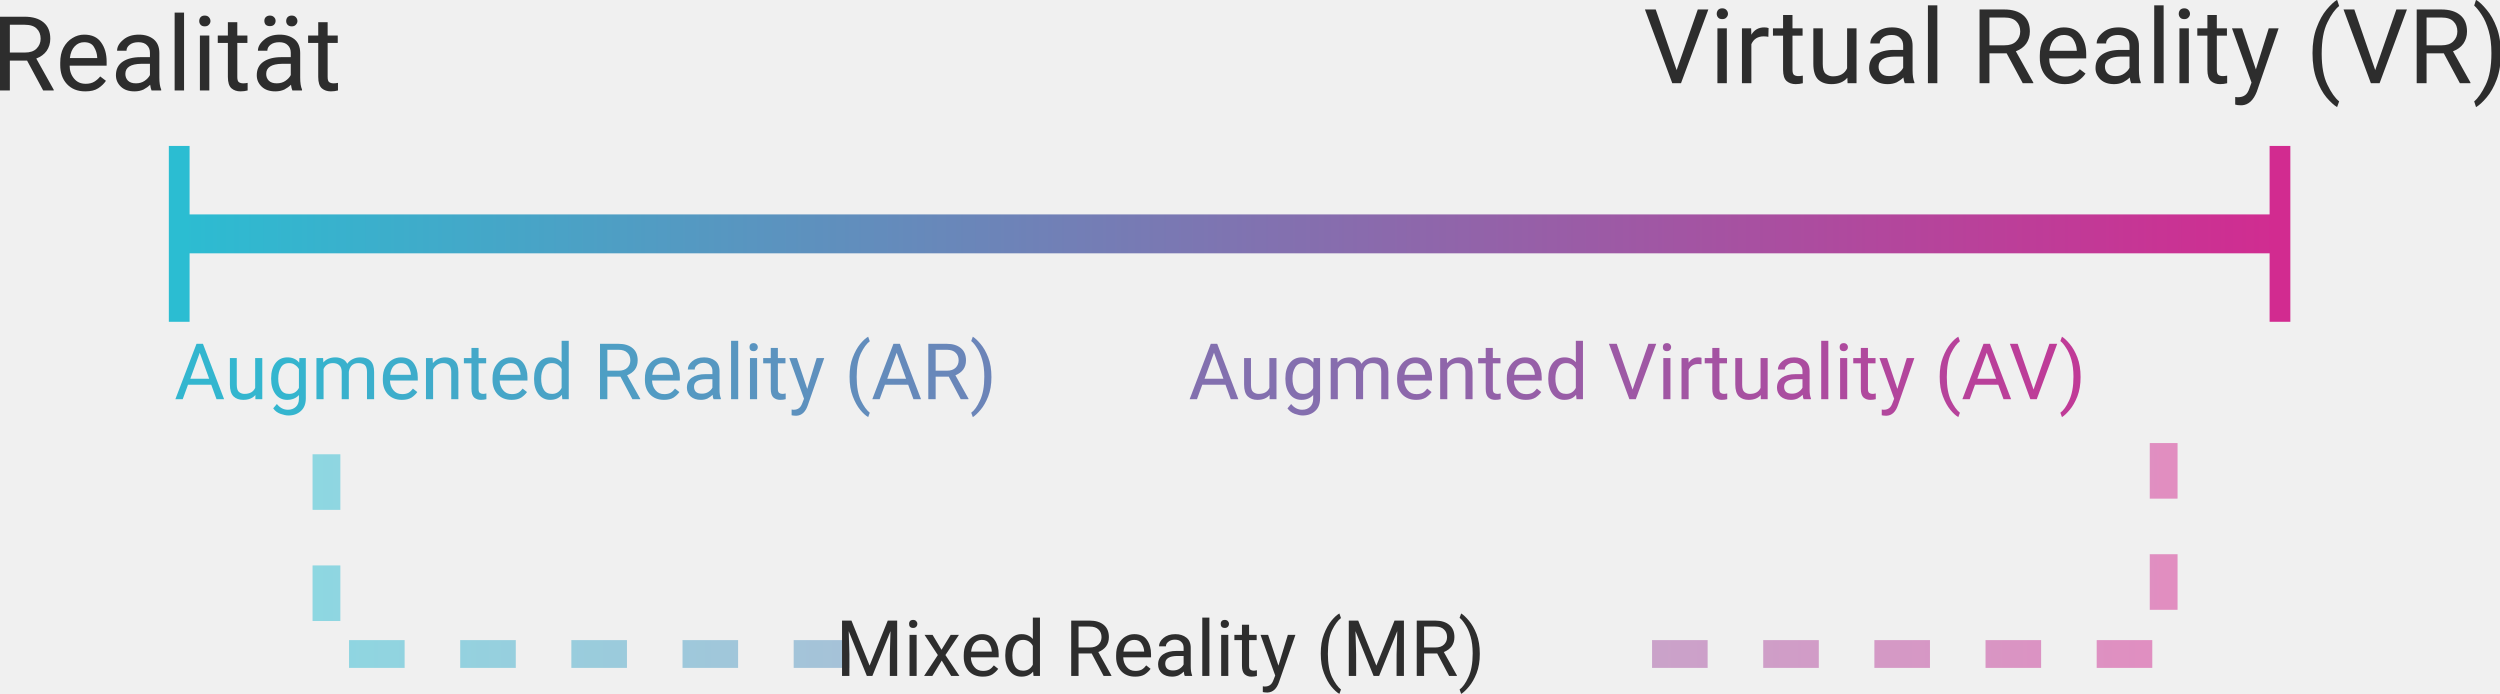
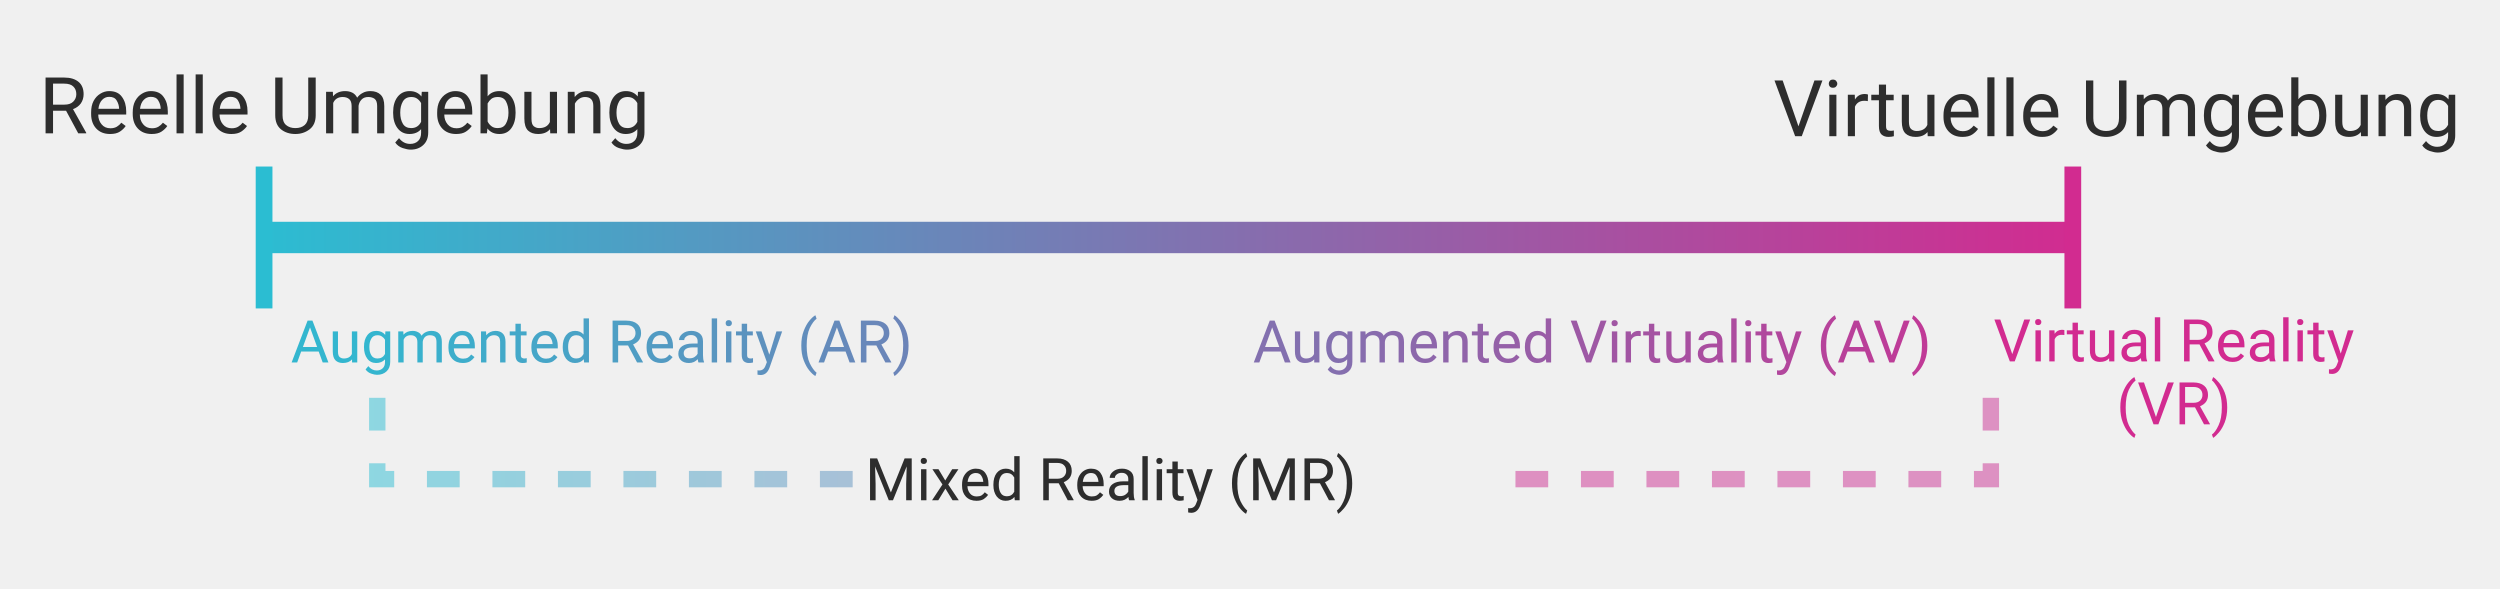
- <svg xmlns="http://www.w3.org/2000/svg" xmlns:xlink="http://www.w3.org/1999/xlink" width="170.027mm" height="47.186mm" viewBox="0 0 170.027 47.186" version="1.1" id="svg8">
+ <svg xmlns="http://www.w3.org/2000/svg" xmlns:xlink="http://www.w3.org/1999/xlink" width="850" height="200" viewBox="0 0 224.896 52.917" version="1.1" id="svg8">
  <defs id="defs2">
+     <linearGradient id="linearGradient9292">
+       <stop id="stop9288" offset="0" style="stop-color:#ca3293;stop-opacity:1" />
+       <stop id="stop9290" offset="1" style="stop-color:#d22b90;stop-opacity:1" />
+     </linearGradient>
    <linearGradient id="linearGradient10139">
      <stop id="stop10135" offset="0" style="stop-color:#33b6cf;stop-opacity:1" />
      <stop id="stop10137" offset="1" style="stop-color:#747db5;stop-opacity:1" />
    </linearGradient>
    <linearGradient id="linearGradient10126">
      <stop id="stop10122" offset="0" style="stop-color:#8370af;stop-opacity:1" />
      <stop id="stop10124" offset="1" style="stop-color:#c83394;stop-opacity:1" />
    </linearGradient>
    <linearGradient id="linearGradient9186-6-8">
      <stop style="stop-color:#2bbdd2;stop-opacity:1;" offset="0" id="stop9182" />
      <stop style="stop-color:#d22b90;stop-opacity:1" offset="1" id="stop9184" />
    </linearGradient>
    <marker orient="auto" refY="0" refX="0" id="marker6306" style="overflow:visible">
      <path id="path6304" d="M 0,5.65 V -5.65" style="fill:none;fill-opacity:0.75;fill-rule:evenodd;stroke:#d22b90;stroke-width:1pt;stroke-opacity:1" transform="scale(0.4)" />
    </marker>
    <marker orient="auto" refY="0" refX="0" id="EmptyDiamondMend" style="overflow:visible">
      <path id="path4672" d="M 0,-7.071 -7.071,0 0,7.071 7.071,0 Z" style="fill:#ffffff;fill-rule:evenodd;stroke:#800080;stroke-width:1pt;stroke-opacity:1" transform="matrix(0.4,0,0,0.4,-2.6,0)" />
    </marker>
    <marker orient="auto" refY="0" refX="0" id="Torso" style="overflow:visible">
      <g id="g4771" transform="scale(0.7)" style="fill:#008000;fill-opacity:1;stroke:#008000;stroke-opacity:1">
        <path id="path4757" d="m -4.779,-3.24 c 2.35,0.366 5.3,1.938 5.037,3.627 C -0.005,2.078 -2.213,2.618 -4.563,2.252 -6.913,1.886 -8.521,0.752 -8.258,-0.938 -7.995,-2.628 -7.13,-3.605 -4.779,-3.24 Z" style="fill:#008000;fill-opacity:1;fill-rule:evenodd;stroke:#008000;stroke-width:1.25;stroke-opacity:1" />
        <path id="path4759" d="M 4.46,0.089 C -2.556,-4.378 5.225,-3.906 -0.848,-8.72" style="fill:#008000;fill-opacity:1;fill-rule:evenodd;stroke:#008000;stroke-width:1pt;stroke-opacity:1" />
        <path id="path4761" d="M 4.93,0.058 C -1.387,1.749 1.803,5.478 -4.945,7.546" style="fill:#008000;fill-opacity:1;fill-rule:evenodd;stroke:#008000;stroke-width:1pt;stroke-opacity:1" />
        <rect id="rect4763" transform="matrix(0.527536,-0.849533,0.887668,0.460484,0,0)" y="-1.741" x="-10.392" height="2.761" width="2.637" style="fill:#008000;fill-opacity:1;fill-rule:evenodd;stroke:#008000;stroke-width:1pt;stroke-opacity:1" />
        <rect id="rect4765" transform="matrix(0.671205,-0.741272,0.790802,0.612072,0,0)" y="-7.963" x="4.959" height="2.861" width="2.733" style="fill:#008000;fill-opacity:1;fill-rule:evenodd;stroke:#008000;stroke-width:1pt;stroke-opacity:1" />
        <path id="path4767" transform="matrix(0,-1.109517,1.109517,0,25.96648,19.71619)" d="m 16.78,-28.685 a 0.607,0.607 0 1 0 -1.215,0 0.607,0.607 0 1 0 1.215,0 z" style="fill:#008000;fill-opacity:1;fill-rule:evenodd;stroke:#008000;stroke-width:1pt;stroke-opacity:1" />
        <path id="path4769" transform="matrix(0,-1.109517,1.109517,0,26.8245,16.99126)" d="m 16.78,-28.685 a 0.607,0.607 0 1 0 -1.215,0 0.607,0.607 0 1 0 1.215,0 z" style="fill:#008000;fill-opacity:1;fill-rule:evenodd;stroke:#008000;stroke-width:1pt;stroke-opacity:1" />
      </g>
    </marker>
    <marker style="overflow:visible" id="InfiniteLineEnd" refX="0" refY="0" orient="auto">
      <g id="g4786" style="fill:#008000;fill-opacity:1;stroke:#008000;stroke-opacity:1">
        <circle id="circle4780" r="0.8" cy="0" cx="3" style="fill:#008000;fill-opacity:1;stroke:#008000;stroke-opacity:1" />
        <circle id="circle4782" r="0.8" cy="0" cx="6.5" style="fill:#008000;fill-opacity:1;stroke:#008000;stroke-opacity:1" />
        <circle id="circle4784" r="0.8" cy="0" cx="10" style="fill:#008000;fill-opacity:1;stroke:#008000;stroke-opacity:1" />
      </g>
    </marker>
    <marker style="overflow:visible" id="marker5011" refX="0" refY="0" orient="auto">
      <g id="g5009" style="fill:#008000;fill-opacity:1;stroke:#008000;stroke-opacity:1" transform="translate(-13)">
        <circle id="circle5003" r="0.8" cy="0" cx="3" style="fill:#008000;fill-opacity:1;stroke:#008000;stroke-opacity:1" />
        <circle id="circle5005" r="0.8" cy="0" cx="6.5" style="fill:#008000;fill-opacity:1;stroke:#008000;stroke-opacity:1" />
        <circle id="circle5007" r="0.8" cy="0" cx="10" style="fill:#008000;fill-opacity:1;stroke:#008000;stroke-opacity:1" />
      </g>
    </marker>
    <marker style="overflow:visible" id="InfiniteLineStart" refX="0" refY="0" orient="auto">
      <g id="g4795" style="fill:#008000;fill-opacity:1;stroke:#008000;stroke-opacity:1" transform="translate(-13)">
        <circle id="circle4789" r="0.8" cy="0" cx="3" style="fill:#008000;fill-opacity:1;stroke:#008000;stroke-opacity:1" />
        <circle id="circle4791" r="0.8" cy="0" cx="6.5" style="fill:#008000;fill-opacity:1;stroke:#008000;stroke-opacity:1" />
        <circle id="circle4793" r="0.8" cy="0" cx="10" style="fill:#008000;fill-opacity:1;stroke:#008000;stroke-opacity:1" />
      </g>
    </marker>
    <marker orient="auto" refY="0" refX="0" id="StopM" style="overflow:visible">
      <path id="path4717" d="M 0,5.65 V -5.65" style="fill:none;fill-opacity:0.75;fill-rule:evenodd;stroke:#2bbdd2;stroke-width:1pt;stroke-opacity:1" transform="scale(0.4)" />
    </marker>
    <marker orient="auto" refY="0" refX="0" id="TriangleOutM" style="overflow:visible">
      <path id="path4690" d="M 5.77,0 -2.88,5 V -5 Z" style="fill:#008000;fill-opacity:1;fill-rule:evenodd;stroke:#008000;stroke-width:1pt;stroke-opacity:1" transform="scale(0.4)" />
    </marker>
    <marker orient="auto" refY="0" refX="0" id="Arrow1Mstart" style="overflow:visible">
      <path id="path4551" d="M 0,0 5,-5 -12.5,0 5,5 Z" style="fill:#008000;fill-opacity:1;fill-rule:evenodd;stroke:#008000;stroke-width:1pt;stroke-opacity:1" transform="matrix(0.4,0,0,0.4,4,0)" />
    </marker>
    <marker orient="auto" refY="0" refX="0" id="Arrow1Lstart" style="overflow:visible">
      <path id="path4545" d="M 0,0 5,-5 -12.5,0 5,5 Z" style="fill:#ff0000;fill-opacity:1;fill-rule:evenodd;stroke:#008000;stroke-width:1pt;stroke-opacity:1" transform="matrix(0.8,0,0,0.8,10,0)" />
    </marker>
-     <linearGradient xlink:href="#linearGradient9186-6-8" id="linearGradient9838" gradientUnits="userSpaceOnUse" x1="33.312" y1="83.231" x2="177.598" y2="83.231" gradientTransform="translate(3.207234,-0.2672695)" />
-     <linearGradient xlink:href="#linearGradient10126" id="linearGradient10115" x1="112.53" y1="92.692" x2="173.072" y2="92.692" gradientUnits="userSpaceOnUse" />
-     <linearGradient xlink:href="#linearGradient10139" id="linearGradient10128" gradientUnits="userSpaceOnUse" x1="43.553" y1="92.692" x2="98.999" y2="92.692" />
+     <linearGradient xlink:href="#linearGradient9186-6-8" id="linearGradient9838" gradientUnits="userSpaceOnUse" x1="33.312" y1="83.231" x2="177.598" y2="83.231" gradientTransform="matrix(1.138846,0,0,1,2.680625,-6.964646)" />
+     <linearGradient xlink:href="#linearGradient10126" id="linearGradient10115" x1="112.53" y1="92.692" x2="173.072" y2="92.692" gradientUnits="userSpaceOnUse" gradientTransform="translate(24.50976,-6.697377)" />
+     <linearGradient xlink:href="#linearGradient10139" id="linearGradient10128" gradientUnits="userSpaceOnUse" x1="43.553" y1="92.692" x2="98.999" y2="92.692" gradientTransform="translate(6.933864,-6.697377)" />
    <linearGradient xlink:href="#linearGradient9186-6-8" id="linearGradient10161" x1="46.378" y1="100.911" x2="173.05" y2="100.911" gradientUnits="userSpaceOnUse" gradientTransform="matrix(0.9968045,0,0,2.047334,0.3505844,-101.9957)" />
    <linearGradient gradientTransform="translate(39.09546,18.82302)" xlink:href="#linearGradient10139" id="linearGradient10128-2" gradientUnits="userSpaceOnUse" x1="43.553" y1="92.692" x2="98.999" y2="92.692" />
-     <linearGradient xlink:href="#linearGradient9186-6-8" id="linearGradient10227" gradientUnits="userSpaceOnUse" gradientTransform="matrix(0.9968045,0,0,2.047334,0.3505844,-101.9957)" x1="46.378" y1="100.911" x2="173.05" y2="100.911" />
+     <linearGradient xlink:href="#linearGradient9186-6-8" id="linearGradient10227" gradientUnits="userSpaceOnUse" gradientTransform="matrix(1.124477,0,0,1.102624,-1.289595,-16.99767)" x1="46.378" y1="100.911" x2="173.05" y2="100.911" />
+     <linearGradient xlink:href="#linearGradient9292" id="linearGradient10227-3" gradientUnits="userSpaceOnUse" gradientTransform="matrix(-1.124477,0,0,1.102624,249.656,-16.99767)" x1="46.378" y1="100.911" x2="173.05" y2="100.911" />
  </defs>
-   <g id="layer1" transform="translate(-25.03703,-67.05869)">
-     <path style="opacity:0.5;fill:none;stroke:url(#linearGradient10227);stroke-width:1.89;stroke-linecap:butt;stroke-linejoin:miter;stroke-miterlimit:4;stroke-dasharray:3.78, 3.78;stroke-dashoffset:0;stroke-opacity:1" d="M 47.24,97.954 V 111.538 h 37.616 m 52.539,0 h 34.794 V 96.312" id="path10153" />
-     <path style="fill:none;stroke:url(#linearGradient9838);stroke-width:2.646;stroke-linecap:butt;stroke-linejoin:miter;stroke-miterlimit:4;stroke-dasharray:none;stroke-opacity:1;marker-start:url(#StopM);marker-end:url(#marker6306)" d="M 37.225,82.964 H 180.1" id="path3713" />
-     <text xml:space="preserve" style="font-style:normal;font-variant:normal;font-weight:normal;font-stretch:normal;font-size:10.583px;line-height:1.25;font-family:Roboto;-inkscape-font-specification:'Roboto, Normal';font-variant-ligatures:normal;font-variant-caps:normal;font-variant-numeric:normal;font-feature-settings:normal;text-align:start;letter-spacing:0px;word-spacing:0px;writing-mode:lr-tb;text-anchor:start;fill:#2d2d2d;fill-opacity:1;stroke:none;stroke-width:0.265" x="24.458" y="73.211" id="text9902">
-       <tspan id="tspan9900" x="24.458" y="73.211" style="font-style:normal;font-variant:normal;font-weight:normal;font-stretch:normal;font-size:7.056px;font-family:Roboto;-inkscape-font-specification:'Roboto, Normal';font-variant-ligatures:normal;font-variant-caps:normal;font-variant-numeric:normal;font-feature-settings:normal;text-align:start;writing-mode:lr-tb;text-anchor:start;fill:#2d2d2d;fill-opacity:1;stroke-width:0.265">Realität</tspan>
+   <g id="layer1" transform="translate(-17.6665,-54.90249)">
+     <path style="opacity:0.5;fill:none;stroke:url(#linearGradient10227);stroke-width:1.473;stroke-linecap:butt;stroke-linejoin:miter;stroke-miterlimit:4;stroke-dasharray:2.946, 2.946;stroke-dashoffset:0;stroke-opacity:1" d="m 51.605,90.688 v 7.316 h 44.973" id="path10153" />
+     <path style="fill:none;stroke:url(#linearGradient9838);stroke-width:2.824;stroke-linecap:butt;stroke-linejoin:miter;stroke-miterlimit:4;stroke-dasharray:none;stroke-opacity:1;marker-start:url(#StopM);marker-end:url(#marker6306)" d="M 41.422,76.266 H 204.134" id="path3713" />
+     <text xml:space="preserve" style="font-style:normal;font-variant:normal;font-weight:normal;font-stretch:normal;font-size:10.583px;line-height:1.25;font-family:Roboto;-inkscape-font-specification:'Roboto, Normal';font-variant-ligatures:normal;font-variant-caps:normal;font-variant-numeric:normal;font-feature-settings:normal;text-align:start;letter-spacing:0px;word-spacing:0px;writing-mode:lr-tb;text-anchor:start;fill:#2d2d2d;fill-opacity:1;stroke:none;stroke-width:0.265" x="21.187" y="66.892" id="text9902">
+       <tspan id="tspan9900" x="21.187" y="66.892" style="font-style:normal;font-variant:normal;font-weight:normal;font-stretch:normal;font-size:7.056px;font-family:Roboto;-inkscape-font-specification:'Roboto, Normal';font-variant-ligatures:normal;font-variant-caps:normal;font-variant-numeric:normal;font-feature-settings:normal;text-align:start;writing-mode:lr-tb;text-anchor:start;fill:#2d2d2d;fill-opacity:1;stroke-width:0.265">Reelle Umgebung</tspan>
    </text>
-     <text xml:space="preserve" style="font-style:normal;font-variant:normal;font-weight:normal;font-stretch:normal;font-size:10.583px;line-height:1.25;font-family:Roboto;-inkscape-font-specification:'Roboto, Normal';font-variant-ligatures:normal;font-variant-caps:normal;font-variant-numeric:normal;font-feature-settings:normal;text-align:start;letter-spacing:0px;word-spacing:0px;writing-mode:lr-tb;text-anchor:start;fill:#2d2d2d;fill-opacity:1;stroke:none;stroke-width:0.265" x="136.818" y="72.719" id="text9902-9">
-       <tspan id="tspan9900-9" x="136.818" y="72.719" style="font-style:normal;font-variant:normal;font-weight:normal;font-stretch:normal;font-size:7.056px;font-family:Roboto;-inkscape-font-specification:'Roboto, Normal';font-variant-ligatures:normal;font-variant-caps:normal;font-variant-numeric:normal;font-feature-settings:normal;text-align:start;writing-mode:lr-tb;text-anchor:start;fill:#2d2d2d;fill-opacity:1;stroke-width:0.265">Virtual Reality (VR)</tspan>
+     <text xml:space="preserve" style="font-style:normal;font-variant:normal;font-weight:normal;font-stretch:normal;font-size:10.583px;line-height:1.25;font-family:Roboto;-inkscape-font-specification:'Roboto, Normal';font-variant-ligatures:normal;font-variant-caps:normal;font-variant-numeric:normal;font-feature-settings:normal;text-align:start;letter-spacing:0px;word-spacing:0px;writing-mode:lr-tb;text-anchor:start;fill:#2d2d2d;fill-opacity:1;stroke:none;stroke-width:0.265" x="177.203" y="67.156" id="text9902-9">
+       <tspan id="tspan9900-9" x="177.203" y="67.156" style="font-style:normal;font-variant:normal;font-weight:normal;font-stretch:normal;font-size:7.056px;font-family:Roboto;-inkscape-font-specification:'Roboto, Normal';font-variant-ligatures:normal;font-variant-caps:normal;font-variant-numeric:normal;font-feature-settings:normal;text-align:start;writing-mode:lr-tb;text-anchor:start;fill:#2d2d2d;fill-opacity:1;stroke-width:0.265">Virtuelle Umgebung</tspan>
    </text>
-     <text xml:space="preserve" style="font-style:normal;font-variant:normal;font-weight:normal;font-stretch:normal;font-size:10.583px;line-height:1.25;font-family:Roboto;-inkscape-font-specification:'Roboto, Normal';font-variant-ligatures:normal;font-variant-caps:normal;font-variant-numeric:normal;font-feature-settings:normal;text-align:start;letter-spacing:0px;word-spacing:0px;writing-mode:lr-tb;text-anchor:start;fill:url(#linearGradient10128);fill-opacity:1;stroke:none;stroke-width:0.265" x="71.427" y="94.207" id="text9902-7">
-       <tspan id="tspan10051" style="font-style:normal;font-variant:normal;font-weight:normal;font-stretch:normal;font-size:5.292px;font-family:Roboto;-inkscape-font-specification:'Roboto, Normal';font-variant-ligatures:normal;font-variant-caps:normal;font-variant-numeric:normal;font-feature-settings:normal;text-align:center;writing-mode:lr-tb;text-anchor:middle;fill:url(#linearGradient10128);fill-opacity:1" x="71.427" y="94.207">Augmented Reality (AR)</tspan>
+     <text xml:space="preserve" style="font-style:normal;font-variant:normal;font-weight:normal;font-stretch:normal;font-size:10.583px;line-height:1.25;font-family:Roboto;-inkscape-font-specification:'Roboto, Normal';font-variant-ligatures:normal;font-variant-caps:normal;font-variant-numeric:normal;font-feature-settings:normal;text-align:start;letter-spacing:0px;word-spacing:0px;writing-mode:lr-tb;text-anchor:start;fill:url(#linearGradient10128);fill-opacity:1;stroke:none;stroke-width:0.265" x="78.361" y="87.51" id="text9902-7">
+       <tspan id="tspan10051" style="font-style:normal;font-variant:normal;font-weight:normal;font-stretch:normal;font-size:5.292px;font-family:Roboto;-inkscape-font-specification:'Roboto, Normal';font-variant-ligatures:normal;font-variant-caps:normal;font-variant-numeric:normal;font-feature-settings:normal;text-align:center;writing-mode:lr-tb;text-anchor:middle;fill:url(#linearGradient10128);fill-opacity:1" x="78.361" y="87.51">Augmented Reality (AR)</tspan>
    </text>
-     <text xml:space="preserve" style="font-style:normal;font-variant:normal;font-weight:normal;font-stretch:normal;font-size:10.583px;line-height:1.25;font-family:Roboto;-inkscape-font-specification:'Roboto, Normal';font-variant-ligatures:normal;font-variant-caps:normal;font-variant-numeric:normal;font-feature-settings:normal;text-align:start;letter-spacing:0px;word-spacing:0px;writing-mode:lr-tb;text-anchor:start;fill:url(#linearGradient10115);fill-opacity:1;stroke:none;stroke-width:0.265" x="142.952" y="94.207" id="text9902-7-0">
-       <tspan x="142.952" y="94.207" style="font-style:normal;font-variant:normal;font-weight:normal;font-stretch:normal;font-size:5.292px;font-family:Roboto;-inkscape-font-specification:'Roboto, Normal';font-variant-ligatures:normal;font-variant-caps:normal;font-variant-numeric:normal;font-feature-settings:normal;text-align:center;writing-mode:lr-tb;text-anchor:middle;fill:url(#linearGradient10115);fill-opacity:1;stroke-width:0.265" id="tspan9976-1">Augmented Virtuality (AV)</tspan>
+     <text xml:space="preserve" style="font-style:normal;font-variant:normal;font-weight:normal;font-stretch:normal;font-size:10.583px;line-height:1.25;font-family:Roboto;-inkscape-font-specification:'Roboto, Normal';font-variant-ligatures:normal;font-variant-caps:normal;font-variant-numeric:normal;font-feature-settings:normal;text-align:start;letter-spacing:0px;word-spacing:0px;writing-mode:lr-tb;text-anchor:start;fill:url(#linearGradient10115);fill-opacity:1;stroke:none;stroke-width:0.265" x="167.462" y="87.51" id="text9902-7-0">
+       <tspan x="167.462" y="87.51" style="font-style:normal;font-variant:normal;font-weight:normal;font-stretch:normal;font-size:5.292px;font-family:Roboto;-inkscape-font-specification:'Roboto, Normal';font-variant-ligatures:normal;font-variant-caps:normal;font-variant-numeric:normal;font-feature-settings:normal;text-align:center;writing-mode:lr-tb;text-anchor:middle;fill:url(#linearGradient10115);fill-opacity:1;stroke-width:0.265" id="tspan9976-1">Augmented Virtuality (AV)</tspan>
    </text>
-     <text xml:space="preserve" style="font-style:normal;font-variant:normal;font-weight:normal;font-stretch:normal;font-size:10.583px;line-height:1.25;font-family:Roboto;-inkscape-font-specification:'Roboto, Normal';font-variant-ligatures:normal;font-variant-caps:normal;font-variant-numeric:normal;font-feature-settings:normal;text-align:start;letter-spacing:0px;word-spacing:0px;writing-mode:lr-tb;text-anchor:start;fill:#2d2d2d;fill-opacity:1;stroke:none;stroke-width:0.265;" x="110.523" y="113.03" id="text9902-7-5">
-       <tspan id="tspan10051-0" style="font-style:normal;font-variant:normal;font-weight:normal;font-stretch:normal;font-size:5.292px;font-family:Roboto;-inkscape-font-specification:'Roboto, Normal';font-variant-ligatures:normal;font-variant-caps:normal;font-variant-numeric:normal;font-feature-settings:normal;text-align:center;writing-mode:lr-tb;text-anchor:middle;fill:#2d2d2d;fill-opacity:1;stroke-width:0.265;" x="110.523" y="113.03">Mixed Reality (MR)</tspan>
+     <text xml:space="preserve" style="font-style:normal;font-variant:normal;font-weight:normal;font-stretch:normal;font-size:10.583px;line-height:1.25;font-family:Roboto;-inkscape-font-specification:'Roboto, Normal';font-variant-ligatures:normal;font-variant-caps:normal;font-variant-numeric:normal;font-feature-settings:normal;text-align:start;letter-spacing:0px;word-spacing:0px;writing-mode:lr-tb;text-anchor:start;fill:#2d2d2d;fill-opacity:1;stroke:none;stroke-width:0.265" x="124.152" y="99.907" id="text9902-7-5">
+       <tspan id="tspan10051-0" style="font-style:normal;font-variant:normal;font-weight:normal;font-stretch:normal;font-size:5.292px;font-family:Roboto;-inkscape-font-specification:'Roboto, Normal';font-variant-ligatures:normal;font-variant-caps:normal;font-variant-numeric:normal;font-feature-settings:normal;text-align:center;writing-mode:lr-tb;text-anchor:middle;fill:#2d2d2d;fill-opacity:1;stroke-width:0.265" x="124.152" y="99.907">Mixed Reality (MR)</tspan>
    </text>
+     <text xml:space="preserve" style="font-style:normal;font-variant:normal;font-weight:normal;font-stretch:normal;font-size:10.583px;line-height:1.25;font-family:Roboto;-inkscape-font-specification:'Roboto, Normal';font-variant-ligatures:normal;font-variant-caps:normal;font-variant-numeric:normal;font-feature-settings:normal;text-align:start;letter-spacing:0px;word-spacing:0px;writing-mode:lr-tb;text-anchor:start;fill:#d22b90;fill-opacity:1;stroke:none;stroke-width:0.265" x="219.794" y="87.414" id="text9902-7-5-0">
+       <tspan style="font-style:normal;font-variant:normal;font-weight:normal;font-stretch:normal;font-size:5.292px;font-family:Roboto;-inkscape-font-specification:'Roboto, Normal';font-variant-ligatures:normal;font-variant-caps:normal;font-variant-numeric:normal;font-feature-settings:normal;text-align:center;writing-mode:lr-tb;text-anchor:middle;fill:#d22b90;fill-opacity:1;stroke-width:0.265" x="219.794" y="87.414" id="tspan9176">Virtual Reality</tspan>
+     </text>
+     <text xml:space="preserve" style="font-style:normal;font-variant:normal;font-weight:normal;font-stretch:normal;font-size:10.583px;line-height:1.25;font-family:Roboto;-inkscape-font-specification:'Roboto, Normal';font-variant-ligatures:normal;font-variant-caps:normal;font-variant-numeric:normal;font-feature-settings:normal;text-align:start;letter-spacing:0px;word-spacing:0px;writing-mode:lr-tb;text-anchor:start;fill:#d22b90;fill-opacity:1;stroke:none;stroke-width:0.265;" x="219.794" y="93.074" id="text9902-7-5-0-1">
+       <tspan style="font-style:normal;font-variant:normal;font-weight:normal;font-stretch:normal;font-size:5.292px;font-family:Roboto;-inkscape-font-specification:'Roboto, Normal';font-variant-ligatures:normal;font-variant-caps:normal;font-variant-numeric:normal;font-feature-settings:normal;text-align:center;writing-mode:lr-tb;text-anchor:middle;fill:#d22b90;fill-opacity:1;stroke-width:0.265;" x="219.794" y="93.074" id="tspan9176-7">(VR)</tspan>
+     </text>
+     <path style="opacity:0.5;fill:none;stroke:url(#linearGradient10227-3);stroke-width:1.473;stroke-linecap:butt;stroke-linejoin:miter;stroke-miterlimit:4;stroke-dasharray:2.946, 2.946;stroke-dashoffset:0;stroke-opacity:1" d="m 196.761,90.688 v 7.316 h -44.973" id="path10153-7" />
  </g>
</svg>
